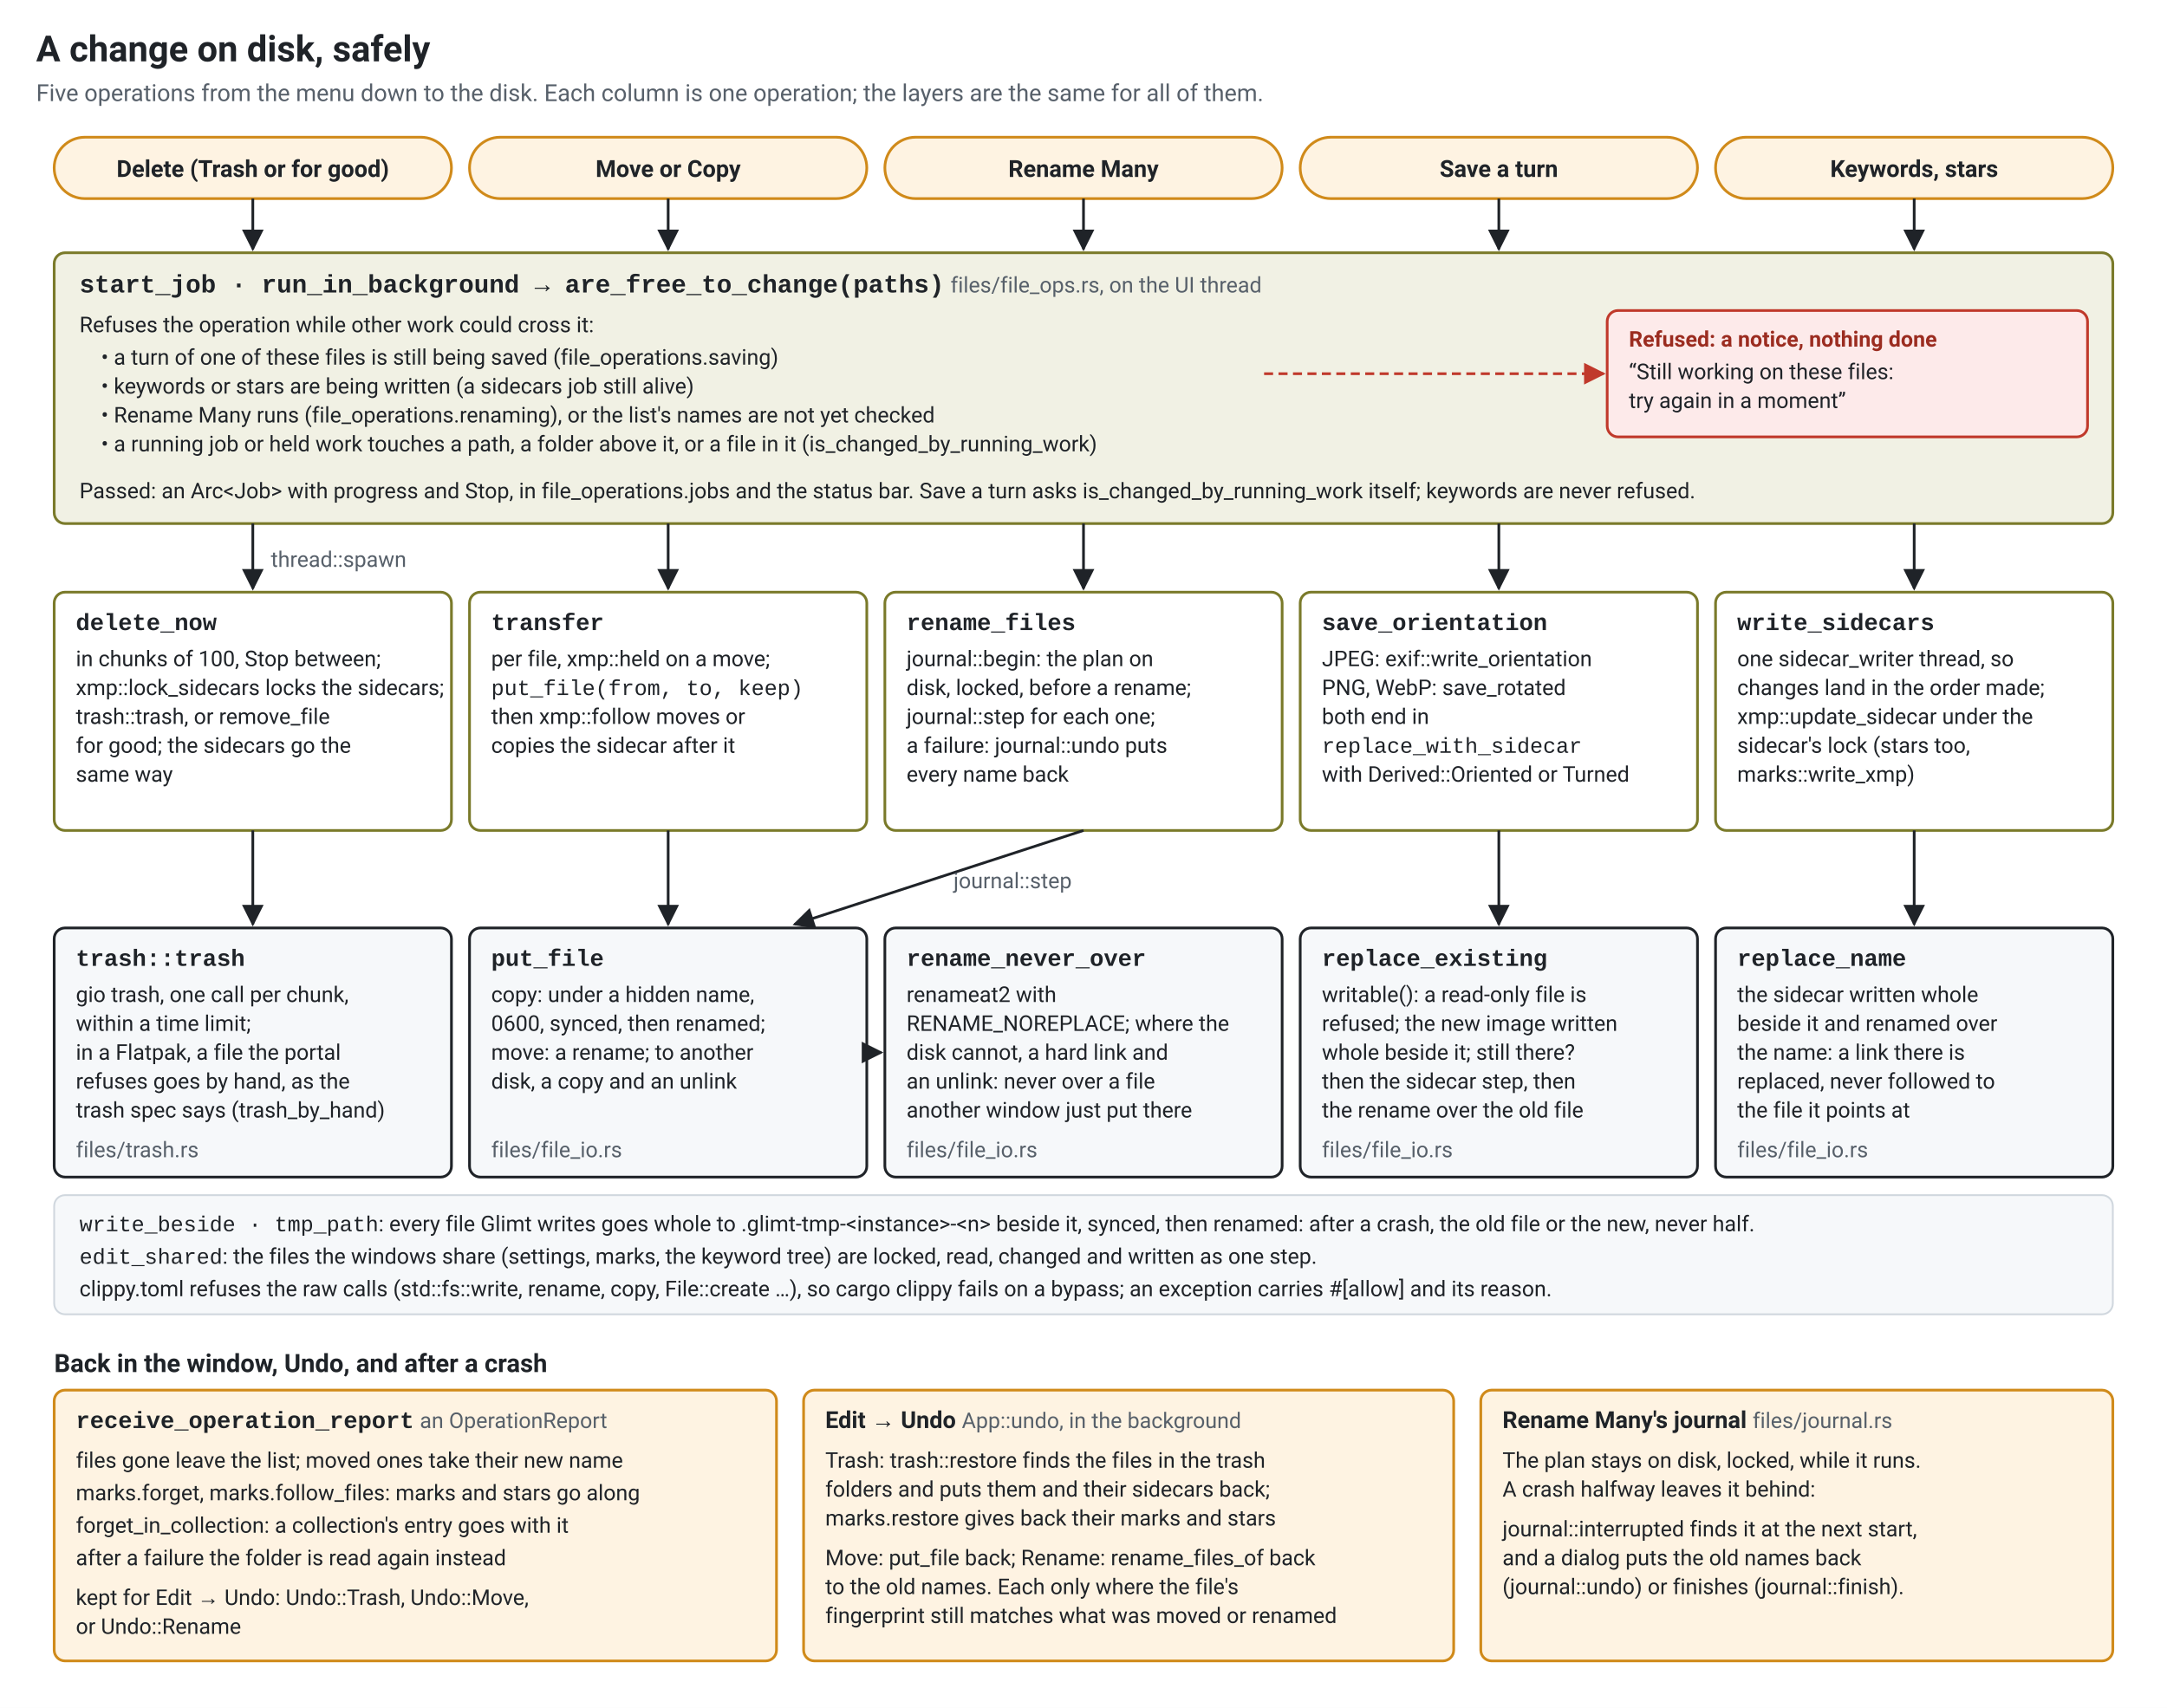
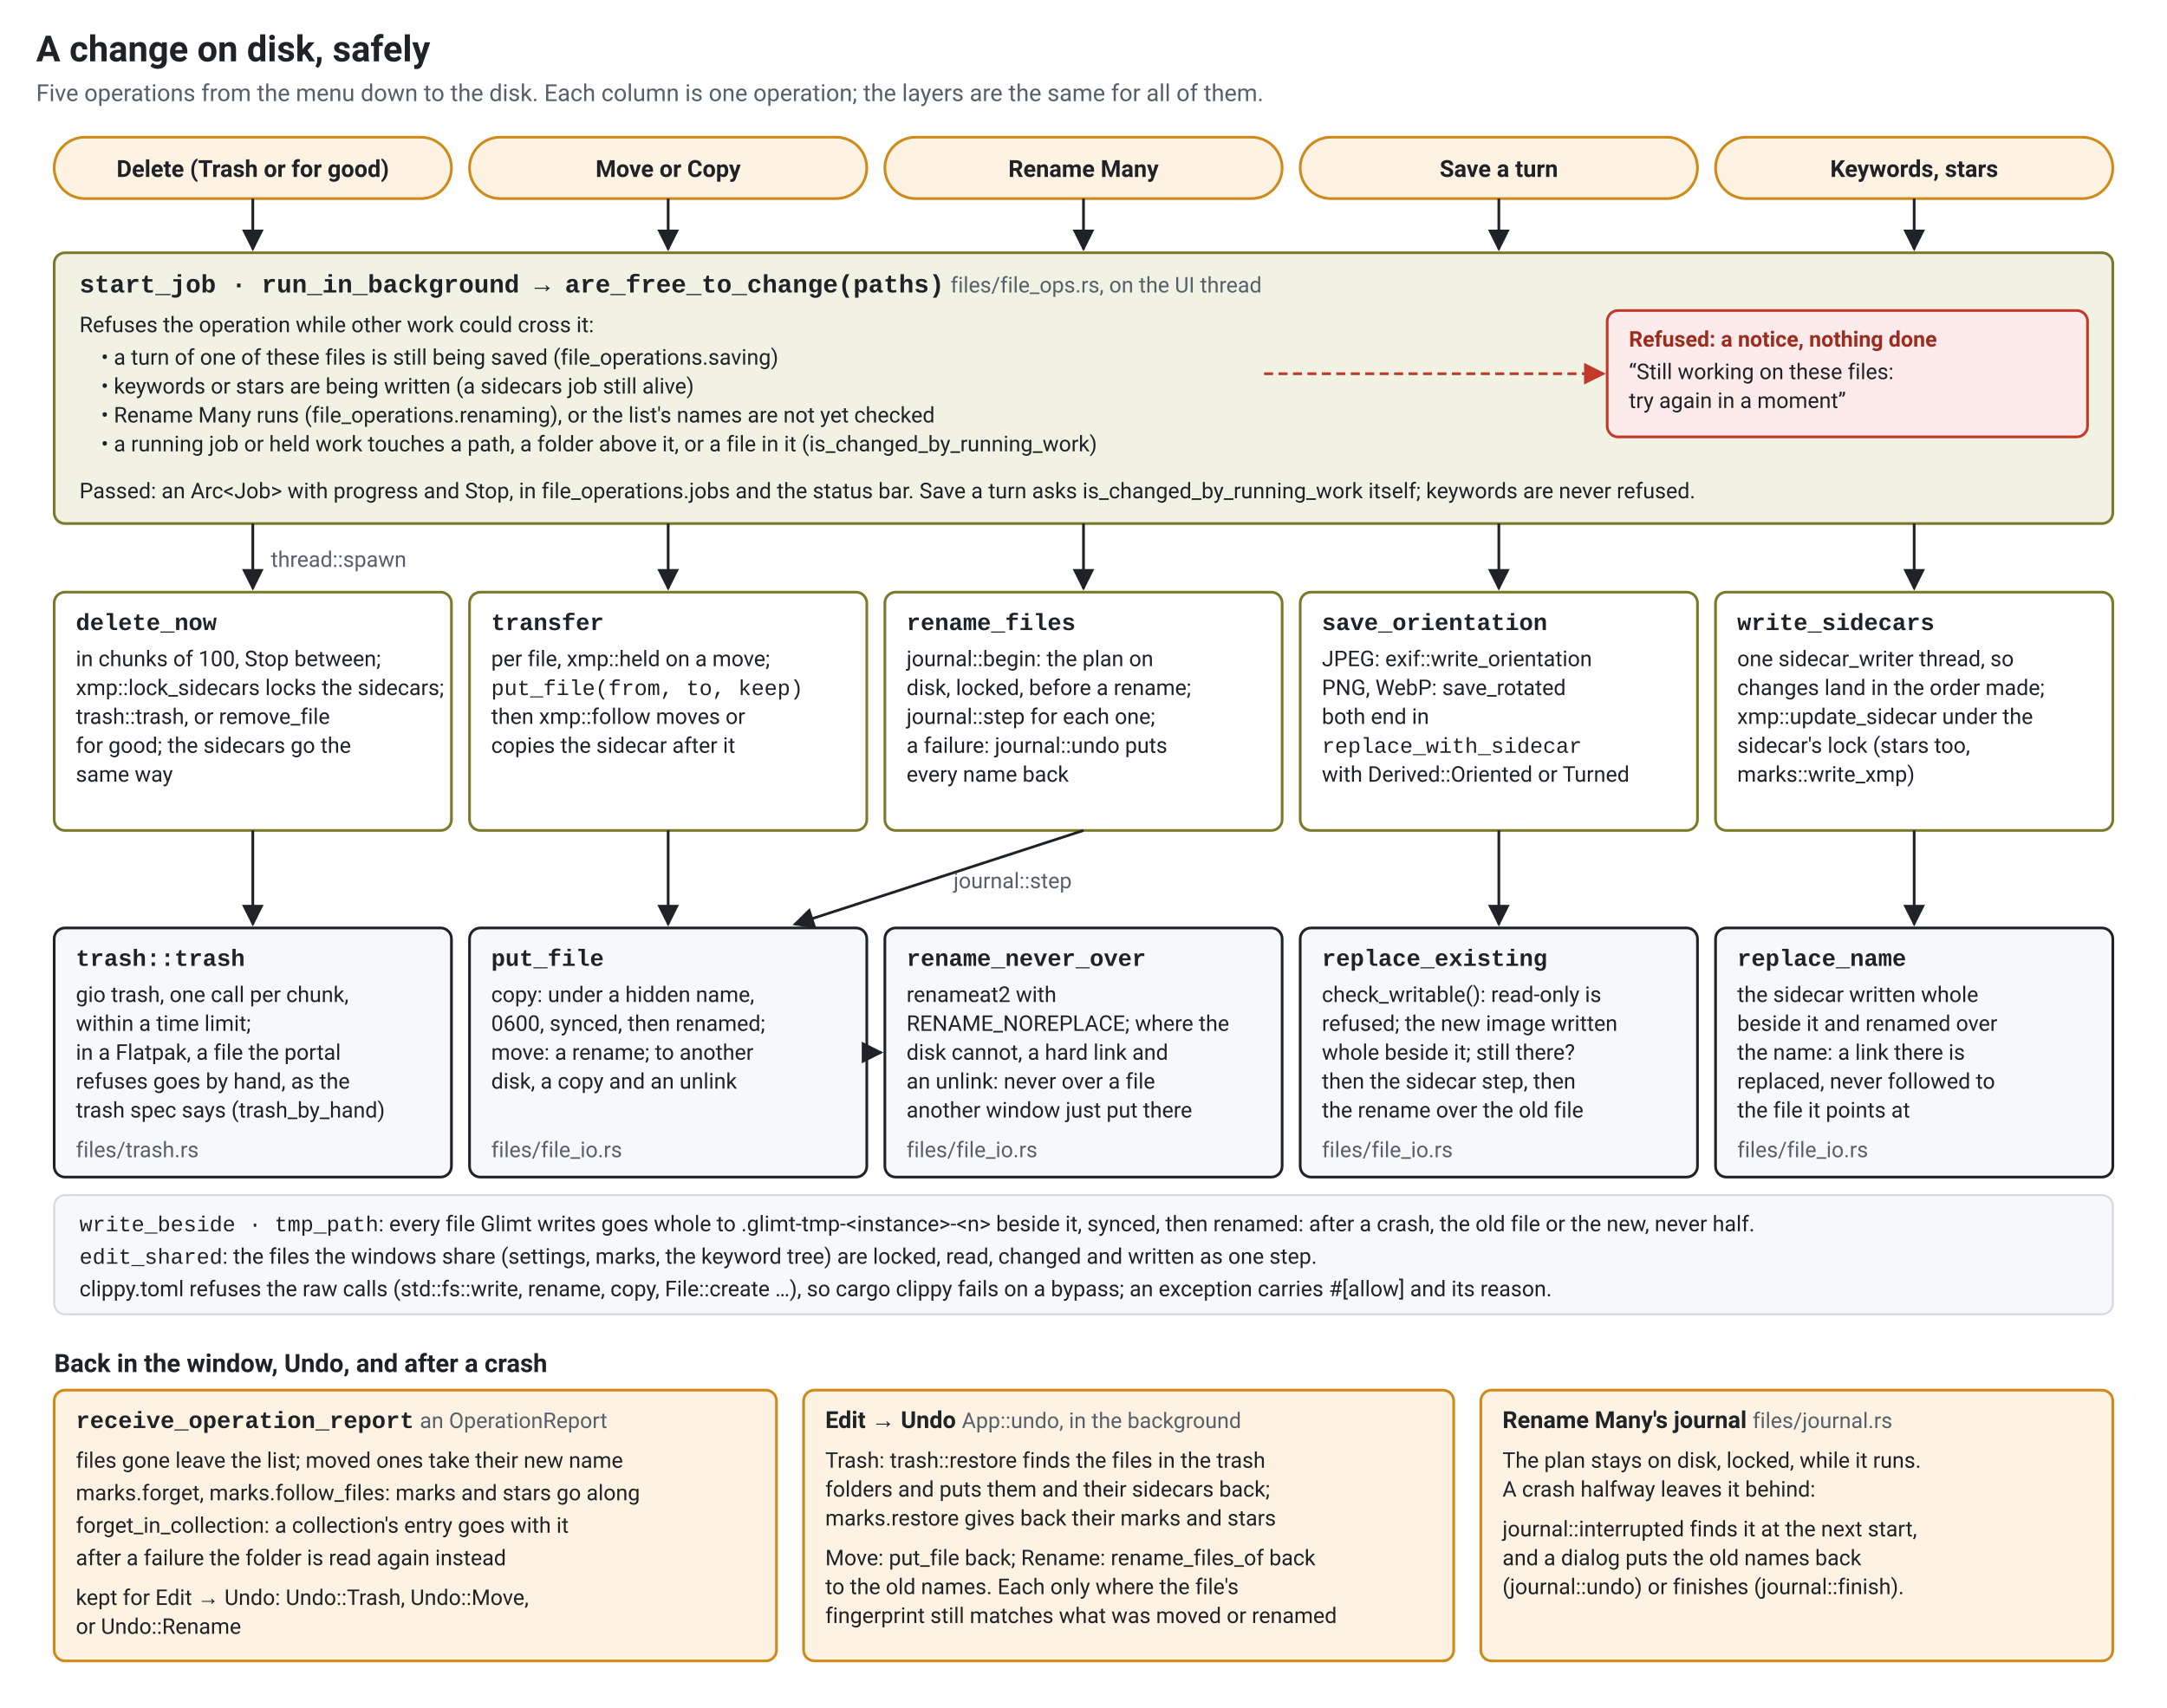
<svg xmlns="http://www.w3.org/2000/svg" viewBox="0 0 1200 946" width="1200" height="946" role="img" aria-label="How Glimt changes a file on disk safely. An action passes are_free_to_change, which refuses while other work touches the same files. The job runs in its own thread and changes the disk only through one function per kind of change: trash, put_file, rename_never_over, replace_existing and replace_name, each writing whole under a hidden temporary name and renaming, never over another file. The result comes back as an OperationReport: the list, marks, stars and collection entries follow, and Undo is kept; Rename Many's journal puts names right after a crash.">
  <defs>
    <marker id="arrow" viewBox="0 0 10 10" refX="9" refY="5" markerWidth="8" markerHeight="8" orient="auto-start-reverse">
      <path d="M0,0 L10,5 L0,10 z" fill="#1f2328" />
    </marker>
    <marker id="arrow-red" viewBox="0 0 10 10" refX="9" refY="5" markerWidth="8" markerHeight="8" orient="auto-start-reverse">
      <path d="M0,0 L10,5 L0,10 z" fill="#c0392b" />
    </marker>
  </defs>
  <rect x="0" y="0" width="1200" height="946" fill="#ffffff" />
  <g font-family="system-ui, -apple-system, 'Segoe UI', Roboto, 'Helvetica Neue', Arial, sans-serif" fill="#1f2328">
    <text x="20" y="34" font-size="20" font-weight="700">A change on disk, safely</text>
    <text x="20" y="56" font-size="13" fill="#57606a">Five operations from the menu down to the disk. Each column is one operation; the layers are the same for all of them.</text>
    <g font-size="13" font-weight="700" text-anchor="middle">
      <rect x="30" y="76" width="220" height="34" rx="17" fill="#fef3e2" stroke="#d08a1a" stroke-width="1.5" />
      <text x="140" y="98">Delete (Trash or for good)</text>
      <rect x="260" y="76" width="220" height="34" rx="17" fill="#fef3e2" stroke="#d08a1a" stroke-width="1.5" />
      <text x="370" y="98">Move or Copy</text>
      <rect x="490" y="76" width="220" height="34" rx="17" fill="#fef3e2" stroke="#d08a1a" stroke-width="1.5" />
      <text x="600" y="98">Rename Many</text>
      <rect x="720" y="76" width="220" height="34" rx="17" fill="#fef3e2" stroke="#d08a1a" stroke-width="1.5" />
      <text x="830" y="98">Save a turn</text>
      <rect x="950" y="76" width="220" height="34" rx="17" fill="#fef3e2" stroke="#d08a1a" stroke-width="1.5" />
      <text x="1060" y="98">Keywords, stars</text>
    </g>
    <g stroke="#1f2328" stroke-width="1.5">
      <line x1="140" y1="110" x2="140" y2="138" marker-end="url(#arrow)" />
      <line x1="370" y1="110" x2="370" y2="138" marker-end="url(#arrow)" />
      <line x1="600" y1="110" x2="600" y2="138" marker-end="url(#arrow)" />
      <line x1="830" y1="110" x2="830" y2="138" marker-end="url(#arrow)" />
      <line x1="1060" y1="110" x2="1060" y2="138" marker-end="url(#arrow)" />
    </g>
    <rect x="30" y="140" width="1140" height="150" rx="6" fill="#f1f1e4" stroke="#7a7a2a" stroke-width="1.5" />
    <text x="44" y="162" font-size="14" font-weight="700">
      <tspan font-family="ui-monospace, SFMono-Regular, Menlo, Consolas, 'Liberation Mono', monospace">start_job · run_in_background → are_free_to_change(paths)</tspan>
      <tspan font-weight="400" font-size="12" fill="#57606a">files/file_ops.rs, on the UI thread</tspan>
    </text>
    <g font-size="12">
      <text x="44" y="184">Refuses the operation while other work could cross it:</text>
      <text x="56" y="202">• a turn of one of these files is still being saved (file_operations.saving)</text>
      <text x="56" y="218">• keywords or stars are being written (a sidecars job still alive)</text>
      <text x="56" y="234">• Rename Many runs (file_operations.renaming), or the list's names are not yet checked</text>
      <text x="56" y="250">• a running job or held work touches a path, a folder above it, or a file in it (is_changed_by_running_work)</text>
      <text x="44" y="276">Passed: an Arc&lt;Job&gt; with progress and Stop, in file_operations.jobs and the status bar. Save a turn asks is_changed_by_running_work itself; keywords are never refused.</text>
    </g>
    <rect x="890" y="172" width="266" height="70" rx="6" fill="#fdeaea" stroke="#c0392b" stroke-width="1.5" />
    <text x="902" y="192" font-size="12" font-weight="700" fill="#9b2c20">Refused: a notice, nothing done</text>
    <text x="902" y="210" font-size="12">“Still working on these files:</text>
    <text x="902" y="226" font-size="12">try again in a moment”</text>
    <line x1="700" y1="207" x2="888" y2="207" stroke="#c0392b" stroke-width="1.5" stroke-dasharray="5 3" marker-end="url(#arrow-red)" />
    <g stroke="#1f2328" stroke-width="1.5">
      <line x1="140" y1="290" x2="140" y2="326" marker-end="url(#arrow)" />
      <line x1="370" y1="290" x2="370" y2="326" marker-end="url(#arrow)" />
      <line x1="600" y1="290" x2="600" y2="326" marker-end="url(#arrow)" />
      <line x1="830" y1="290" x2="830" y2="326" marker-end="url(#arrow)" />
      <line x1="1060" y1="290" x2="1060" y2="326" marker-end="url(#arrow)" />
    </g>
    <text x="150" y="314" font-size="12" fill="#57606a">thread::spawn</text>
    <g font-size="12">
      <rect x="30" y="328" width="220" height="132" rx="6" fill="#ffffff" stroke="#7a7a2a" stroke-width="1.5" />
      <text x="42" y="349" font-size="13" font-weight="700" font-family="ui-monospace, SFMono-Regular, Menlo, Consolas, 'Liberation Mono', monospace">delete_now</text>
      <text x="42" y="369">in chunks of 100, Stop between;</text>
      <text x="42" y="385">xmp::lock_sidecars locks the sidecars;</text>
      <text x="42" y="401">trash::trash, or remove_file</text>
      <text x="42" y="417">for good; the sidecars go the</text>
      <text x="42" y="433">same way</text>
      <rect x="260" y="328" width="220" height="132" rx="6" fill="#ffffff" stroke="#7a7a2a" stroke-width="1.5" />
      <text x="272" y="349" font-size="13" font-weight="700" font-family="ui-monospace, SFMono-Regular, Menlo, Consolas, 'Liberation Mono', monospace">transfer</text>
      <text x="272" y="369">per file, xmp::held on a move;</text>
      <text x="272" y="385" font-family="ui-monospace, SFMono-Regular, Menlo, Consolas, 'Liberation Mono', monospace">put_file(from, to, keep)</text>
      <text x="272" y="401">then xmp::follow moves or</text>
      <text x="272" y="417">copies the sidecar after it</text>
      <rect x="490" y="328" width="220" height="132" rx="6" fill="#ffffff" stroke="#7a7a2a" stroke-width="1.5" />
      <text x="502" y="349" font-size="13" font-weight="700" font-family="ui-monospace, SFMono-Regular, Menlo, Consolas, 'Liberation Mono', monospace">rename_files</text>
      <text x="502" y="369">journal::begin: the plan on</text>
      <text x="502" y="385">disk, locked, before a rename;</text>
      <text x="502" y="401">journal::step for each one;</text>
      <text x="502" y="417">a failure: journal::undo puts</text>
      <text x="502" y="433">every name back</text>
      <rect x="720" y="328" width="220" height="132" rx="6" fill="#ffffff" stroke="#7a7a2a" stroke-width="1.5" />
      <text x="732" y="349" font-size="13" font-weight="700" font-family="ui-monospace, SFMono-Regular, Menlo, Consolas, 'Liberation Mono', monospace">save_orientation</text>
      <text x="732" y="369">JPEG: exif::write_orientation</text>
      <text x="732" y="385">PNG, WebP: save_rotated</text>
      <text x="732" y="401">both end in</text>
      <text x="732" y="417" font-family="ui-monospace, SFMono-Regular, Menlo, Consolas, 'Liberation Mono', monospace">replace_with_sidecar</text>
      <text x="732" y="433">with Derived::Oriented or Turned</text>
      <rect x="950" y="328" width="220" height="132" rx="6" fill="#ffffff" stroke="#7a7a2a" stroke-width="1.5" />
      <text x="962" y="349" font-size="13" font-weight="700" font-family="ui-monospace, SFMono-Regular, Menlo, Consolas, 'Liberation Mono', monospace">write_sidecars</text>
      <text x="962" y="369">one sidecar_writer thread, so</text>
      <text x="962" y="385">changes land in the order made;</text>
      <text x="962" y="401">xmp::update_sidecar under the</text>
      <text x="962" y="417">sidecar's lock (stars too,</text>
      <text x="962" y="433">marks::write_xmp)</text>
    </g>
    <g stroke="#1f2328" stroke-width="1.5">
      <line x1="140" y1="460" x2="140" y2="512" marker-end="url(#arrow)" />
      <line x1="370" y1="460" x2="370" y2="512" marker-end="url(#arrow)" />
      <line x1="600" y1="460" x2="440" y2="512" marker-end="url(#arrow)" />
      <line x1="830" y1="460" x2="830" y2="512" marker-end="url(#arrow)" />
      <line x1="1060" y1="460" x2="1060" y2="512" marker-end="url(#arrow)" />
    </g>
    <text x="528" y="492" font-size="12" fill="#57606a">journal::step</text>
    <g font-size="12">
      <rect x="30" y="514" width="220" height="138" rx="6" fill="#f6f8fa" stroke="#1f2328" stroke-width="1.5" />
      <text x="42" y="535" font-size="13" font-weight="700" font-family="ui-monospace, SFMono-Regular, Menlo, Consolas, 'Liberation Mono', monospace">trash::trash</text>
      <text x="42" y="555">gio trash, one call per chunk,</text>
      <text x="42" y="571">within a time limit;</text>
      <text x="42" y="587">in a Flatpak, a file the portal</text>
      <text x="42" y="603">refuses goes by hand, as the</text>
      <text x="42" y="619">trash spec says (trash_by_hand)</text>
      <text x="42" y="641" fill="#57606a">files/trash.rs</text>
      <rect x="260" y="514" width="220" height="138" rx="6" fill="#f6f8fa" stroke="#1f2328" stroke-width="1.5" />
      <text x="272" y="535" font-size="13" font-weight="700" font-family="ui-monospace, SFMono-Regular, Menlo, Consolas, 'Liberation Mono', monospace">put_file</text>
      <text x="272" y="555">copy: under a hidden name,</text>
      <text x="272" y="571">0600, synced, then renamed;</text>
      <text x="272" y="587">move: a rename; to another</text>
      <text x="272" y="603">disk, a copy and an unlink</text>
      <text x="272" y="641" fill="#57606a">files/file_io.rs</text>
      <rect x="490" y="514" width="220" height="138" rx="6" fill="#f6f8fa" stroke="#1f2328" stroke-width="1.5" />
      <text x="502" y="535" font-size="13" font-weight="700" font-family="ui-monospace, SFMono-Regular, Menlo, Consolas, 'Liberation Mono', monospace">rename_never_over</text>
      <text x="502" y="555">renameat2 with</text>
      <text x="502" y="571">RENAME_NOREPLACE; where the</text>
      <text x="502" y="587">disk cannot, a hard link and</text>
      <text x="502" y="603">an unlink: never over a file</text>
      <text x="502" y="619">another window just put there</text>
      <text x="502" y="641" fill="#57606a">files/file_io.rs</text>
      <rect x="720" y="514" width="220" height="138" rx="6" fill="#f6f8fa" stroke="#1f2328" stroke-width="1.5" />
      <text x="732" y="535" font-size="13" font-weight="700" font-family="ui-monospace, SFMono-Regular, Menlo, Consolas, 'Liberation Mono', monospace">replace_existing</text>
-       <text x="732" y="555">writable(): a read-only file is</text>
+       <text x="732" y="555">check_writable(): read-only is</text>
      <text x="732" y="571">refused; the new image written</text>
      <text x="732" y="587">whole beside it; still there?</text>
      <text x="732" y="603">then the sidecar step, then</text>
      <text x="732" y="619">the rename over the old file</text>
      <text x="732" y="641" fill="#57606a">files/file_io.rs</text>
      <rect x="950" y="514" width="220" height="138" rx="6" fill="#f6f8fa" stroke="#1f2328" stroke-width="1.5" />
      <text x="962" y="535" font-size="13" font-weight="700" font-family="ui-monospace, SFMono-Regular, Menlo, Consolas, 'Liberation Mono', monospace">replace_name</text>
      <text x="962" y="555">the sidecar written whole</text>
      <text x="962" y="571">beside it and renamed over</text>
      <text x="962" y="587">the name: a link there is</text>
      <text x="962" y="603">replaced, never followed to</text>
      <text x="962" y="619">the file it points at</text>
      <text x="962" y="641" fill="#57606a">files/file_io.rs</text>
    </g>
    <line x1="480" y1="583" x2="488" y2="583" stroke="#1f2328" stroke-width="1.5" marker-end="url(#arrow)" />
    <rect x="30" y="662" width="1140" height="66" rx="6" fill="#f6f8fa" stroke="#d0d7de" />
    <text x="44" y="682" font-size="12">
      <tspan font-family="ui-monospace, SFMono-Regular, Menlo, Consolas, 'Liberation Mono', monospace">write_beside · tmp_path</tspan>: every file Glimt writes goes whole to .glimt-tmp-&lt;instance&gt;-&lt;n&gt; beside it, synced, then renamed: after a crash, the old file or the new, never half.</text>
    <text x="44" y="700" font-size="12">
      <tspan font-family="ui-monospace, SFMono-Regular, Menlo, Consolas, 'Liberation Mono', monospace">edit_shared</tspan>: the files the windows share (settings, marks, the keyword tree) are locked, read, changed and written as one step.</text>
    <text x="44" y="718" font-size="12">clippy.toml refuses the raw calls (std::fs::write, rename, copy, File::create …), so cargo clippy fails on a bypass; an exception carries #[allow] and its reason.</text>
    <text x="30" y="760" font-size="14" font-weight="700">Back in the window, Undo, and after a crash</text>
    <g font-size="12">
      <rect x="30" y="770" width="400" height="150" rx="6" fill="#fef3e2" stroke="#d08a1a" stroke-width="1.5" />
      <text x="42" y="791" font-size="13" font-weight="700">
        <tspan font-family="ui-monospace, SFMono-Regular, Menlo, Consolas, 'Liberation Mono', monospace">receive_operation_report</tspan>
        <tspan font-weight="400" font-size="12" fill="#57606a">an OperationReport</tspan>
      </text>
      <text x="42" y="813">files gone leave the list; moved ones take their new name</text>
      <text x="42" y="831">marks.forget, marks.follow_files: marks and stars go along</text>
      <text x="42" y="849">forget_in_collection: a collection's entry goes with it</text>
      <text x="42" y="867">after a failure the folder is read again instead</text>
      <text x="42" y="889">kept for Edit → Undo: Undo::Trash, Undo::Move,</text>
      <text x="42" y="905">or Undo::Rename</text>
      <rect x="445" y="770" width="360" height="150" rx="6" fill="#fef3e2" stroke="#d08a1a" stroke-width="1.5" />
      <text x="457" y="791" font-size="13" font-weight="700">Edit → Undo <tspan font-weight="400" font-size="12" fill="#57606a">App::undo, in the background</tspan>
      </text>
      <text x="457" y="813">Trash: trash::restore finds the files in the trash</text>
      <text x="457" y="829">folders and puts them and their sidecars back;</text>
      <text x="457" y="845">marks.restore gives back their marks and stars</text>
      <text x="457" y="867">Move: put_file back; Rename: rename_files_of back</text>
      <text x="457" y="883">to the old names. Each only where the file's</text>
      <text x="457" y="899">fingerprint still matches what was moved or renamed</text>
      <rect x="820" y="770" width="350" height="150" rx="6" fill="#fef3e2" stroke="#d08a1a" stroke-width="1.5" />
      <text x="832" y="791" font-size="13" font-weight="700">Rename Many's journal <tspan font-weight="400" font-size="12" fill="#57606a">files/journal.rs</tspan>
      </text>
      <text x="832" y="813">The plan stays on disk, locked, while it runs.</text>
      <text x="832" y="829">A crash halfway leaves it behind:</text>
      <text x="832" y="851">journal::interrupted finds it at the next start,</text>
      <text x="832" y="867">and a dialog puts the old names back</text>
      <text x="832" y="883">(journal::undo) or finishes (journal::finish).</text>
    </g>
  </g>
</svg>
